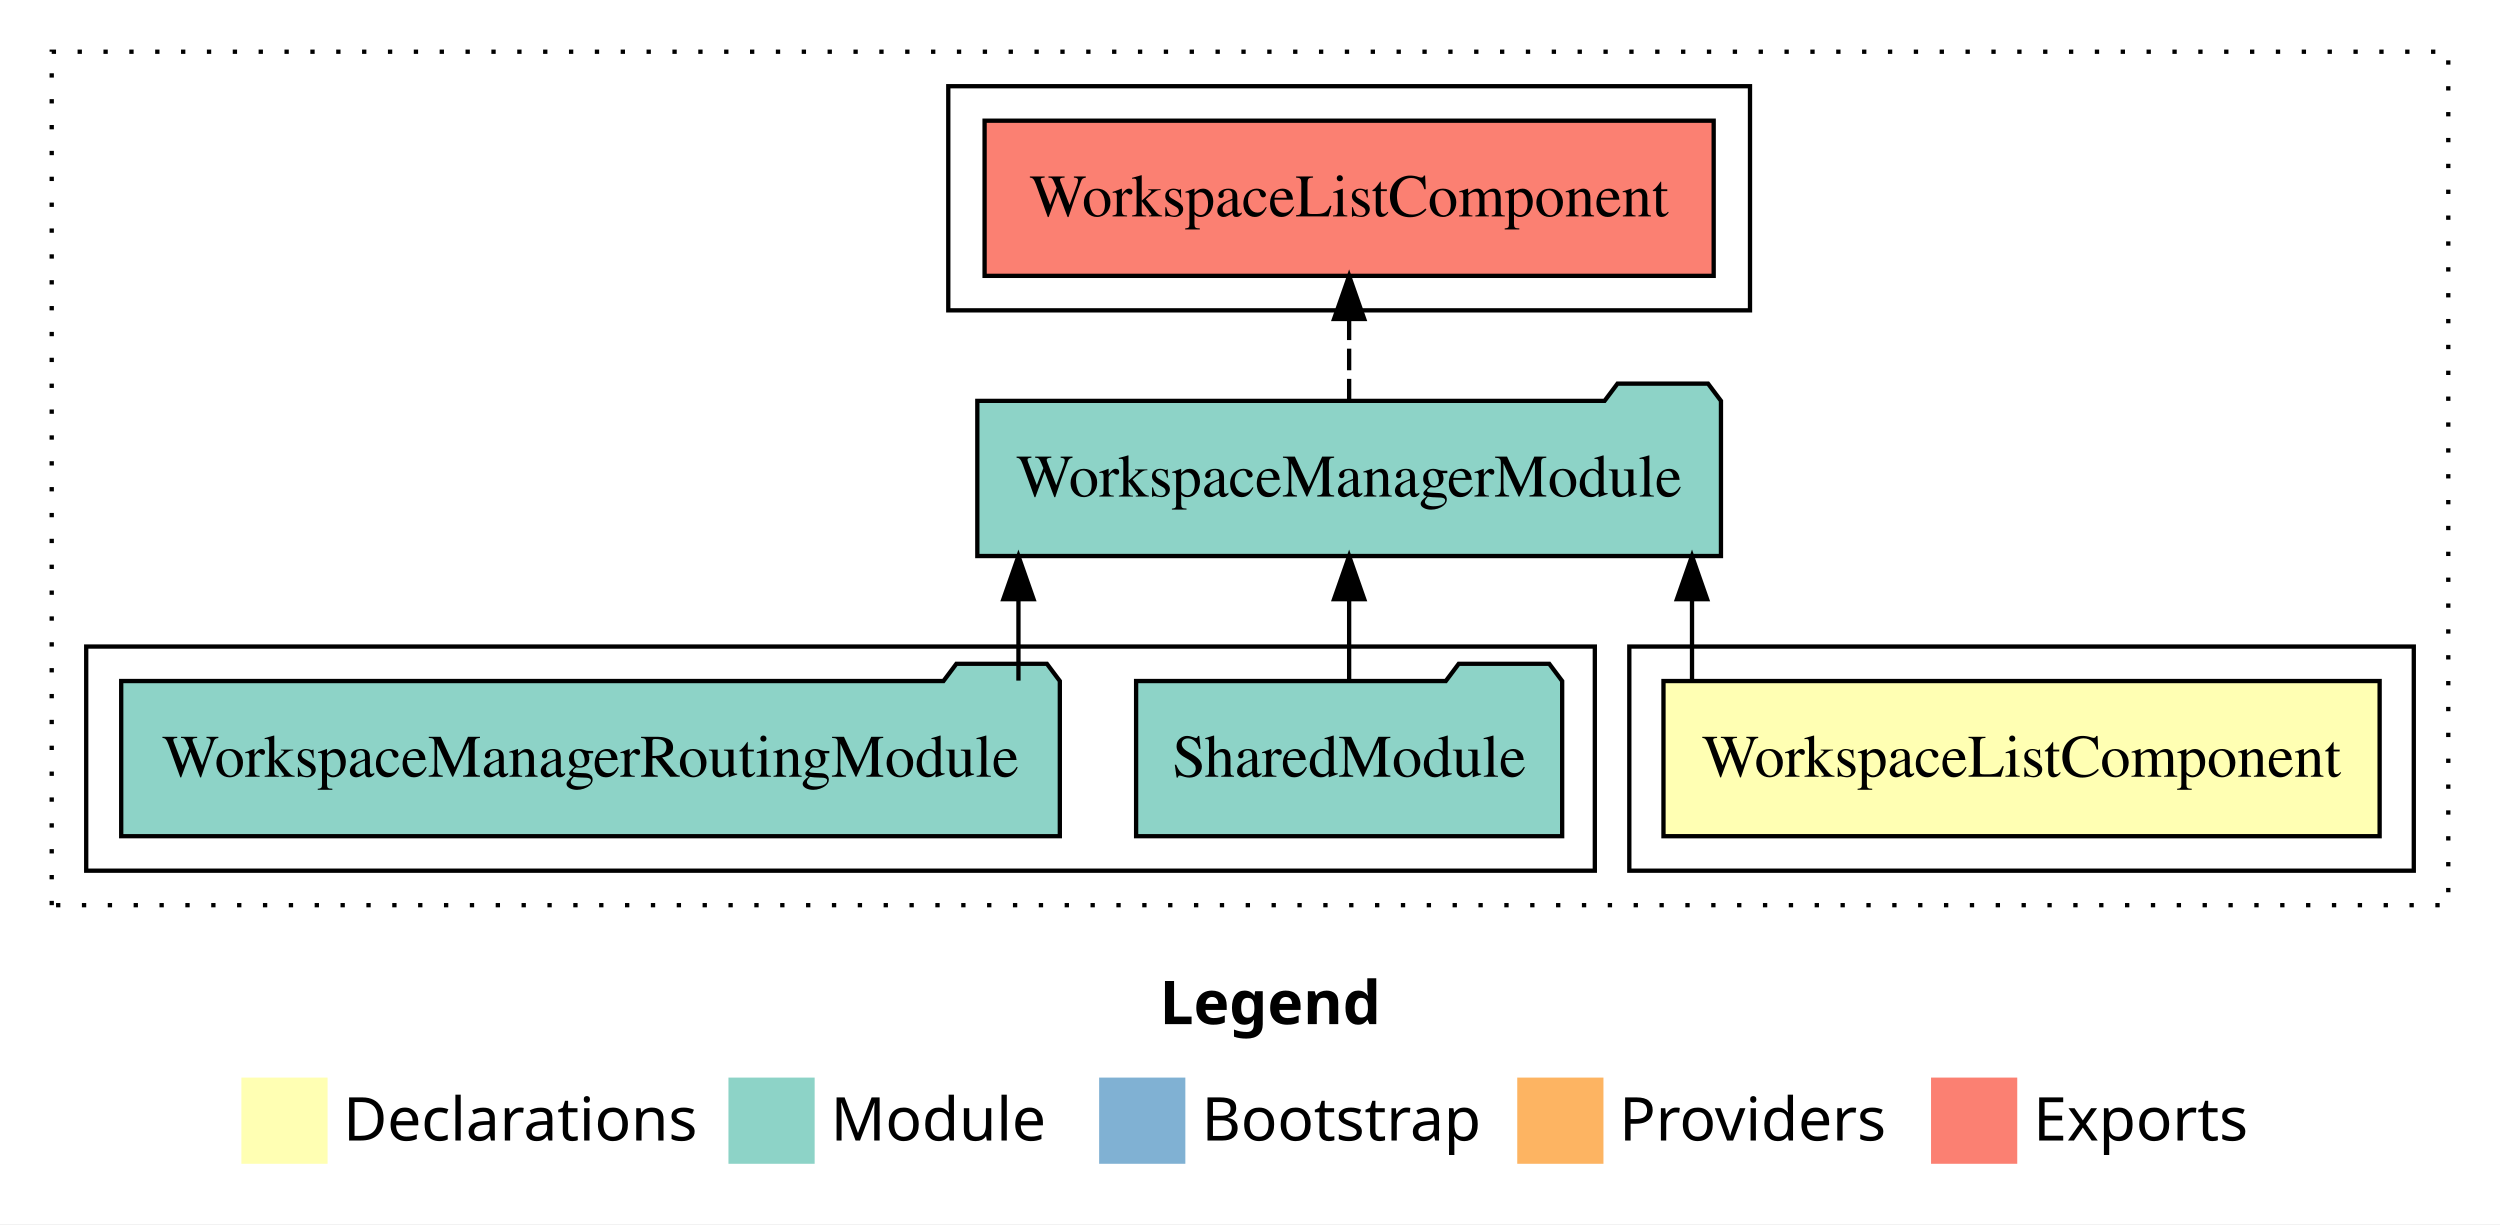
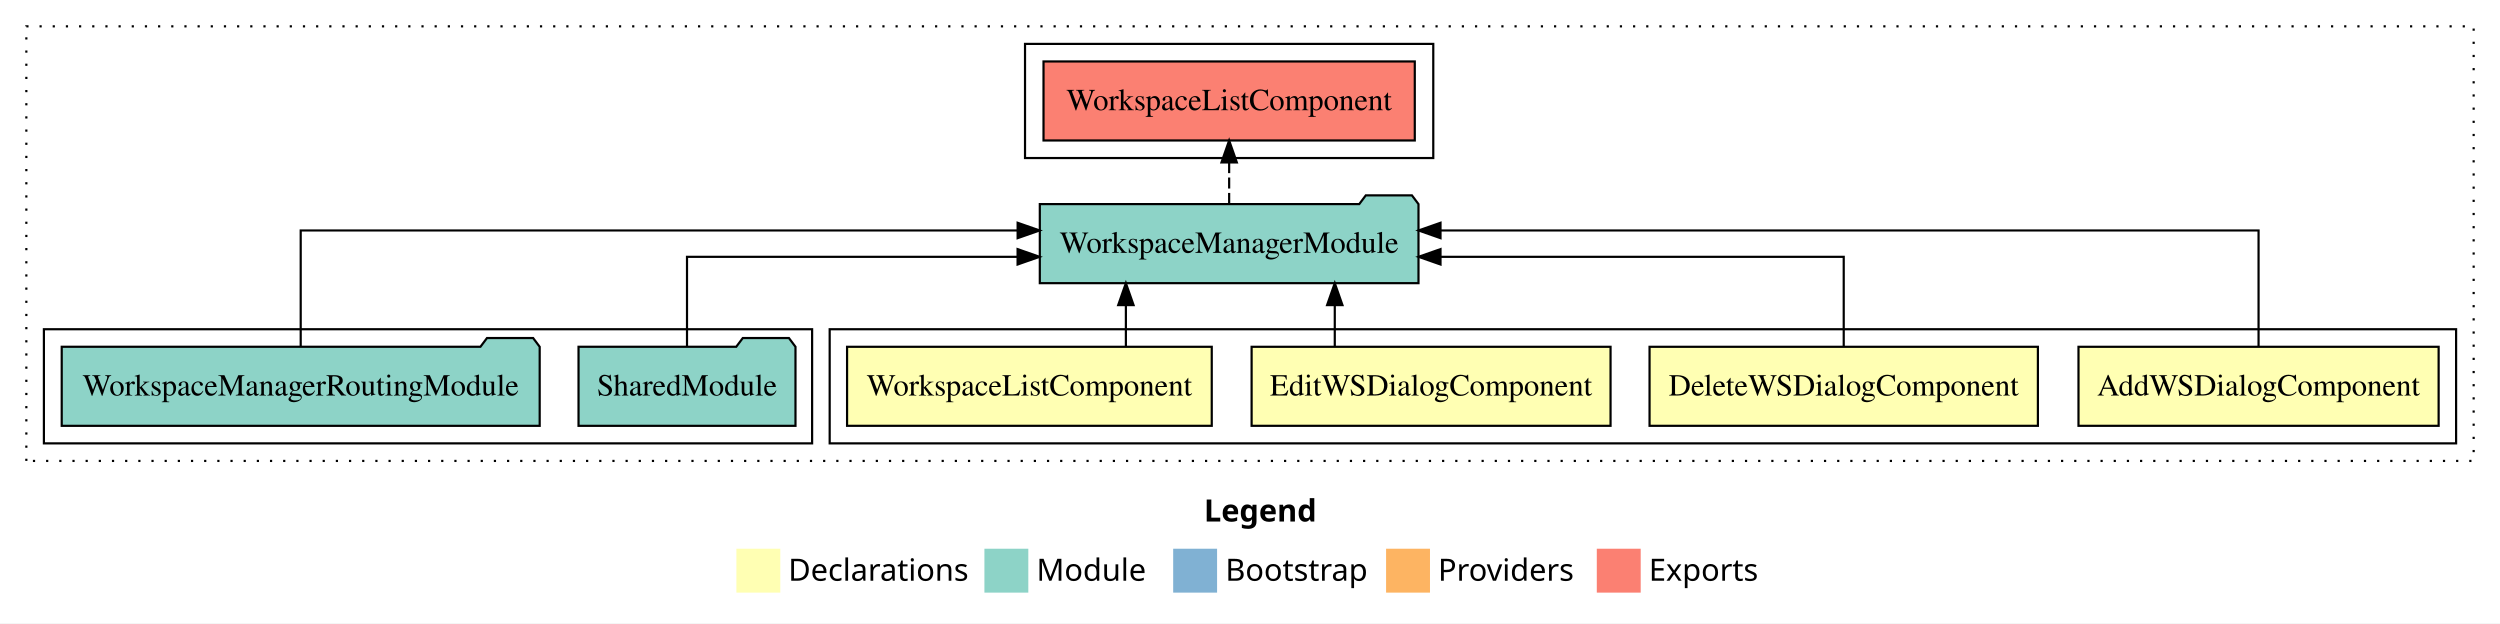
- <svg xmlns="http://www.w3.org/2000/svg" width="580pt" height="284pt" viewBox="0.00 0.00 580.00 284.00">
+ <svg xmlns="http://www.w3.org/2000/svg" width="1139pt" height="284pt" viewBox="0.00 0.00 1139.00 284.00">
  <g id="graph0" class="graph" transform="scale(1 1) rotate(0) translate(4 280)">
-     <polygon fill="#ffffff" stroke="transparent" points="-4,4 -4,-280 576,-280 576,4 -4,4" />
-     <text text-anchor="start" x="265.009" y="-42.4" font-family="sans-serif" font-weight="bold" font-size="14.00" fill="#000000">Legend</text>
-     <polygon fill="#ffffb3" stroke="transparent" points="52,-10 52,-30 72,-30 72,-10 52,-10" />
-     <text text-anchor="start" x="75.629" y="-15.4" font-family="sans-serif" font-size="14.00" fill="#000000">  Declarations</text>
-     <polygon fill="#8dd3c7" stroke="transparent" points="165,-10 165,-30 185,-30 185,-10 165,-10" />
-     <text text-anchor="start" x="188.725" y="-15.4" font-family="sans-serif" font-size="14.00" fill="#000000">  Module</text>
-     <polygon fill="#80b1d3" stroke="transparent" points="251,-10 251,-30 271,-30 271,-10 251,-10" />
-     <text text-anchor="start" x="274.781" y="-15.4" font-family="sans-serif" font-size="14.00" fill="#000000">  Bootstrap</text>
-     <polygon fill="#fdb462" stroke="transparent" points="348,-10 348,-30 368,-30 368,-10 348,-10" />
-     <text text-anchor="start" x="371.673" y="-15.4" font-family="sans-serif" font-size="14.00" fill="#000000">  Providers</text>
-     <polygon fill="#fb8072" stroke="transparent" points="444,-10 444,-30 464,-30 464,-10 444,-10" />
-     <text text-anchor="start" x="467.726" y="-15.4" font-family="sans-serif" font-size="14.00" fill="#000000">  Exports</text>
+     <polygon fill="#ffffff" stroke="transparent" points="-4,4 -4,-280 1135,-280 1135,4 -4,4" />
+     <text text-anchor="start" x="544.509" y="-42.4" font-family="sans-serif" font-weight="bold" font-size="14.00" fill="#000000">Legend</text>
+     <polygon fill="#ffffb3" stroke="transparent" points="331.5,-10 331.5,-30 351.5,-30 351.5,-10 331.5,-10" />
+     <text text-anchor="start" x="355.129" y="-15.4" font-family="sans-serif" font-size="14.00" fill="#000000">  Declarations</text>
+     <polygon fill="#8dd3c7" stroke="transparent" points="444.5,-10 444.5,-30 464.5,-30 464.5,-10 444.5,-10" />
+     <text text-anchor="start" x="468.225" y="-15.4" font-family="sans-serif" font-size="14.00" fill="#000000">  Module</text>
+     <polygon fill="#80b1d3" stroke="transparent" points="530.5,-10 530.5,-30 550.5,-30 550.5,-10 530.5,-10" />
+     <text text-anchor="start" x="554.281" y="-15.4" font-family="sans-serif" font-size="14.00" fill="#000000">  Bootstrap</text>
+     <polygon fill="#fdb462" stroke="transparent" points="627.5,-10 627.5,-30 647.5,-30 647.5,-10 627.5,-10" />
+     <text text-anchor="start" x="651.173" y="-15.4" font-family="sans-serif" font-size="14.00" fill="#000000">  Providers</text>
+     <polygon fill="#fb8072" stroke="transparent" points="723.5,-10 723.5,-30 743.5,-30 743.5,-10 723.5,-10" />
+     <text text-anchor="start" x="747.226" y="-15.4" font-family="sans-serif" font-size="14.00" fill="#000000">  Exports</text>
    <g id="clust1" class="cluster">
-       <polygon fill="none" stroke="#000000" stroke-dasharray="1,5" points="8,-70 8,-268 564,-268 564,-70 8,-70" />
+       <polygon fill="none" stroke="#000000" stroke-dasharray="1,5" points="8,-70 8,-268 1123,-268 1123,-70 8,-70" />
    </g>
    <g id="clust2" class="cluster">
-       <polygon fill="none" stroke="#000000" points="374,-78 374,-130 556,-130 556,-78 374,-78" />
+       <polygon fill="none" stroke="#000000" points="374,-78 374,-130 1115,-130 1115,-78 374,-78" />
    </g>
-     <g id="clust4" class="cluster">
+     <g id="clust7" class="cluster">
      <polygon fill="none" stroke="#000000" points="16,-78 16,-130 366,-130 366,-78 16,-78" />
    </g>
-     <g id="clust5" class="cluster">
-       <polygon fill="none" stroke="#000000" points="216,-208 216,-260 402,-260 402,-208 216,-208" />
+     <g id="clust8" class="cluster">
+       <polygon fill="none" stroke="#000000" points="463,-208 463,-260 649,-260 649,-208 463,-208" />
    </g>
    <g id="node1" class="node">
+       <polygon fill="#ffffb3" stroke="#000000" points="1107.039,-122 942.961,-122 942.961,-86 1107.039,-86 1107.039,-122" />
+       <text text-anchor="middle" x="1025" y="-99.8" font-family="Times,serif" font-size="14.00" fill="#000000">AddWSDialogComponent</text>
+     </g>
+     <g id="node5" class="node">
+       <polygon fill="#8dd3c7" stroke="#000000" points="642.263,-187 639.263,-191 618.263,-191 615.263,-187 469.737,-187 469.737,-151 642.263,-151 642.263,-187" />
+       <text text-anchor="middle" x="556" y="-164.8" font-family="Times,serif" font-size="14.00" fill="#000000">WorkspaceManagerModule</text>
+     </g>
+     <g id="edge1" class="edge">
+       <path fill="none" stroke="#000000" d="M1025,-122.284C1025,-143.321 1025,-175 1025,-175 1025,-175 652.295,-175 652.295,-175" />
+       <polygon fill="#000000" stroke="#000000" points="652.295,-171.5 642.295,-175 652.295,-178.5 652.295,-171.5" />
+     </g>
+     <g id="node2" class="node">
+       <polygon fill="#ffffb3" stroke="#000000" points="924.464,-122 747.536,-122 747.536,-86 924.464,-86 924.464,-122" />
+       <text text-anchor="middle" x="836" y="-99.8" font-family="Times,serif" font-size="14.00" fill="#000000">DeleteWSDialogComponent</text>
+     </g>
+     <g id="edge2" class="edge">
+       <path fill="none" stroke="#000000" d="M836,-122.022C836,-139.373 836,-163 836,-163 836,-163 652.294,-163 652.294,-163" />
+       <polygon fill="#000000" stroke="#000000" points="652.294,-159.5 642.294,-163 652.294,-166.5 652.294,-159.5" />
+     </g>
+     <g id="node3" class="node">
+       <polygon fill="#ffffb3" stroke="#000000" points="729.766,-122 566.234,-122 566.234,-86 729.766,-86 729.766,-122" />
+       <text text-anchor="middle" x="648" y="-99.8" font-family="Times,serif" font-size="14.00" fill="#000000">EditWSDialogComponent</text>
+     </g>
+     <g id="edge3" class="edge">
+       <path fill="none" stroke="#000000" d="M604.124,-122.106C604.124,-122.106 604.124,-140.991 604.124,-140.991" />
+       <polygon fill="#000000" stroke="#000000" points="600.624,-140.991 604.124,-150.991 607.624,-140.991 600.624,-140.991" />
+     </g>
+     <g id="node4" class="node">
      <polygon fill="#ffffb3" stroke="#000000" points="548.074,-122 381.926,-122 381.926,-86 548.074,-86 548.074,-122" />
      <text text-anchor="middle" x="465" y="-99.8" font-family="Times,serif" font-size="14.00" fill="#000000">WorkspaceListComponent</text>
    </g>
-     <g id="node2" class="node">
-       <polygon fill="#8dd3c7" stroke="#000000" points="395.263,-187 392.263,-191 371.263,-191 368.263,-187 222.737,-187 222.737,-151 395.263,-151 395.263,-187" />
-       <text text-anchor="middle" x="309" y="-164.8" font-family="Times,serif" font-size="14.00" fill="#000000">WorkspaceManagerModule</text>
+     <g id="edge4" class="edge">
+       <path fill="none" stroke="#000000" d="M508.953,-122.106C508.953,-122.106 508.953,-140.991 508.953,-140.991" />
+       <polygon fill="#000000" stroke="#000000" points="505.453,-140.991 508.953,-150.991 512.453,-140.991 505.453,-140.991" />
    </g>
-     <g id="edge1" class="edge">
-       <path fill="none" stroke="#000000" d="M388.547,-122.106C388.547,-122.106 388.547,-140.991 388.547,-140.991" />
-       <polygon fill="#000000" stroke="#000000" points="385.047,-140.991 388.547,-150.991 392.047,-140.991 385.047,-140.991" />
+     <g id="node8" class="node">
+       <polygon fill="#fb8072" stroke="#000000" points="640.575,-252 471.425,-252 471.425,-216 640.575,-216 640.575,-252" />
+       <text text-anchor="middle" x="556" y="-229.8" font-family="Times,serif" font-size="14.00" fill="#000000">WorkspaceListComponent </text>
    </g>
-     <g id="node5" class="node">
-       <polygon fill="#fb8072" stroke="#000000" points="393.575,-252 224.425,-252 224.425,-216 393.575,-216 393.575,-252" />
-       <text text-anchor="middle" x="309" y="-229.8" font-family="Times,serif" font-size="14.00" fill="#000000">WorkspaceListComponent </text>
+     <g id="edge7" class="edge">
+       <path fill="none" stroke="#000000" stroke-dasharray="5,2" d="M556,-187.106C556,-187.106 556,-205.991 556,-205.991" />
+       <polygon fill="#000000" stroke="#000000" points="552.5,-205.991 556,-215.991 559.5,-205.991 552.5,-205.991" />
    </g>
-     <g id="edge4" class="edge">
-       <path fill="none" stroke="#000000" stroke-dasharray="5,2" d="M309,-187.106C309,-187.106 309,-205.991 309,-205.991" />
-       <polygon fill="#000000" stroke="#000000" points="305.5,-205.991 309,-215.991 312.5,-205.991 305.5,-205.991" />
-     </g>
-     <g id="node3" class="node">
+     <g id="node6" class="node">
      <polygon fill="#8dd3c7" stroke="#000000" points="358.423,-122 355.423,-126 334.423,-126 331.423,-122 259.577,-122 259.577,-86 358.423,-86 358.423,-122" />
      <text text-anchor="middle" x="309" y="-99.8" font-family="Times,serif" font-size="14.00" fill="#000000">SharedModule</text>
    </g>
-     <g id="edge2" class="edge">
-       <path fill="none" stroke="#000000" d="M309,-122.106C309,-122.106 309,-140.991 309,-140.991" />
-       <polygon fill="#000000" stroke="#000000" points="305.5,-140.991 309,-150.991 312.5,-140.991 305.5,-140.991" />
+     <g id="edge5" class="edge">
+       <path fill="none" stroke="#000000" d="M309,-122.022C309,-139.373 309,-163 309,-163 309,-163 459.611,-163 459.611,-163" />
+       <polygon fill="#000000" stroke="#000000" points="459.611,-166.5 469.611,-163 459.611,-159.5 459.611,-166.5" />
    </g>
-     <g id="node4" class="node">
+     <g id="node7" class="node">
      <polygon fill="#8dd3c7" stroke="#000000" points="241.881,-122 238.881,-126 217.881,-126 214.881,-122 24.119,-122 24.119,-86 241.881,-86 241.881,-122" />
      <text text-anchor="middle" x="133" y="-99.8" font-family="Times,serif" font-size="14.00" fill="#000000">WorkspaceManagerRoutingModule</text>
    </g>
-     <g id="edge3" class="edge">
-       <path fill="none" stroke="#000000" d="M232.28,-122.106C232.28,-122.106 232.28,-140.991 232.28,-140.991" />
-       <polygon fill="#000000" stroke="#000000" points="228.78,-140.991 232.28,-150.991 235.78,-140.991 228.78,-140.991" />
+     <g id="edge6" class="edge">
+       <path fill="none" stroke="#000000" d="M133,-122.284C133,-143.321 133,-175 133,-175 133,-175 459.635,-175 459.635,-175" />
+       <polygon fill="#000000" stroke="#000000" points="459.635,-178.5 469.635,-175 459.634,-171.5 459.635,-178.5" />
    </g>
  </g>
</svg>
